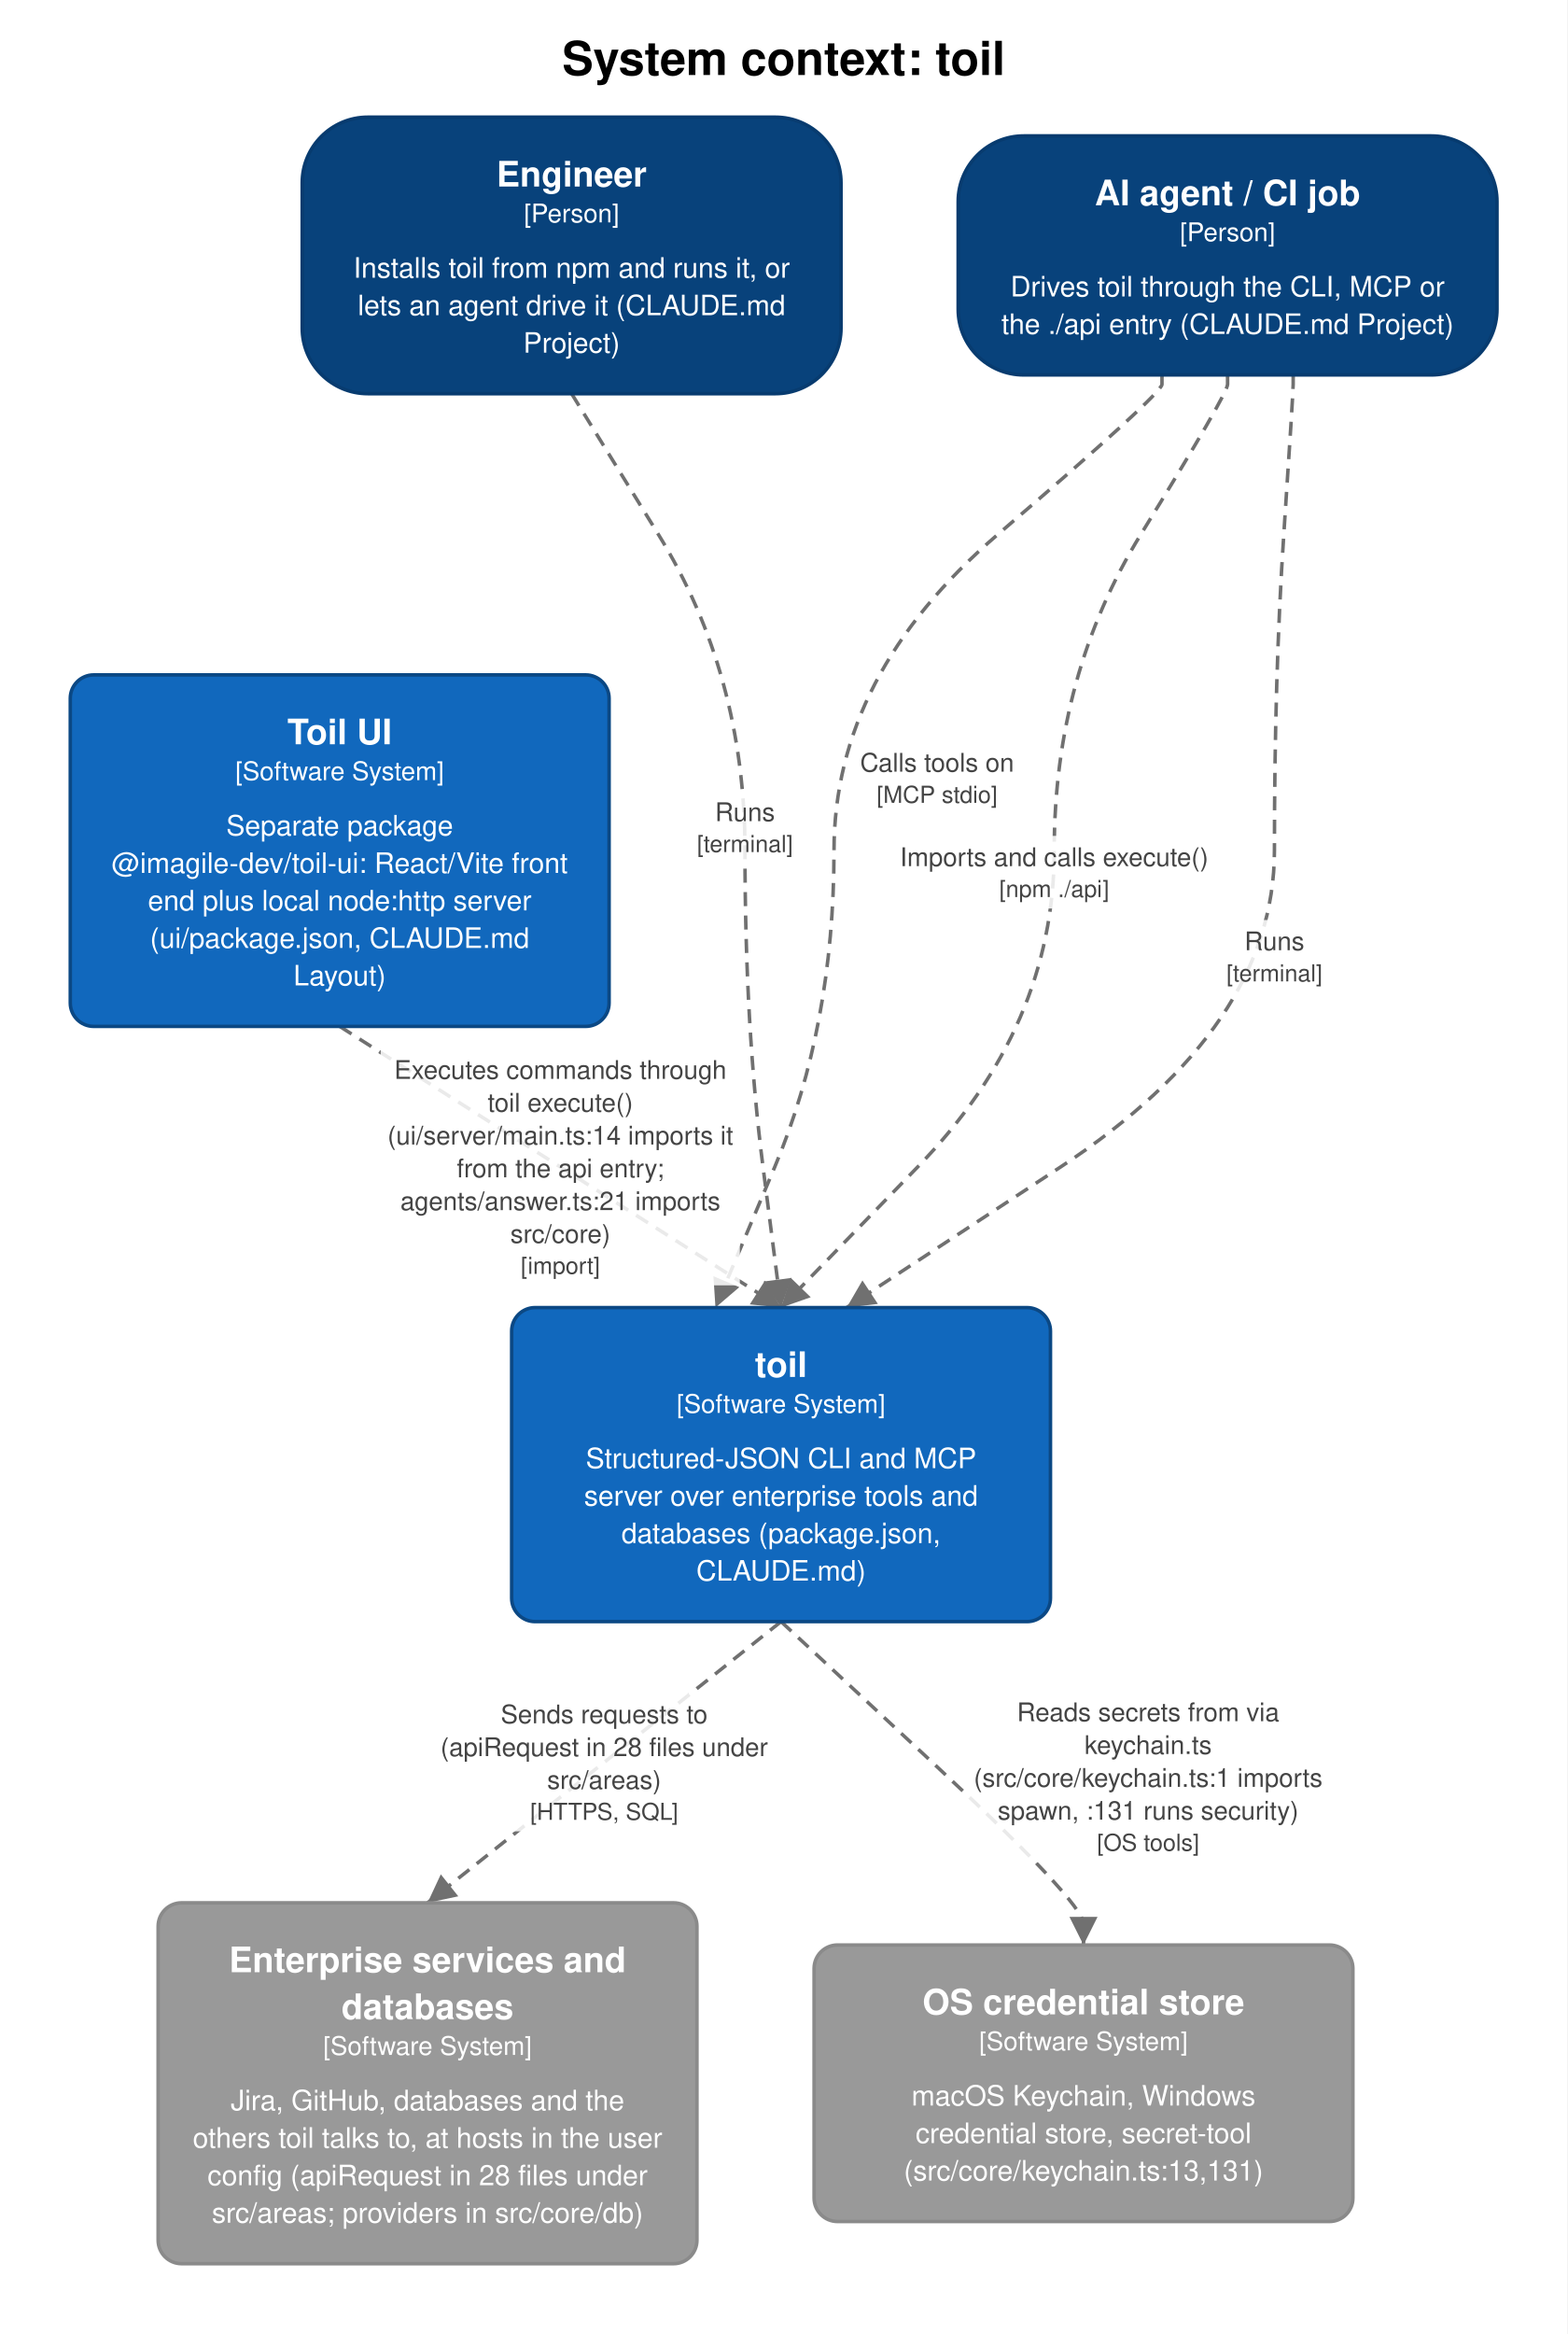
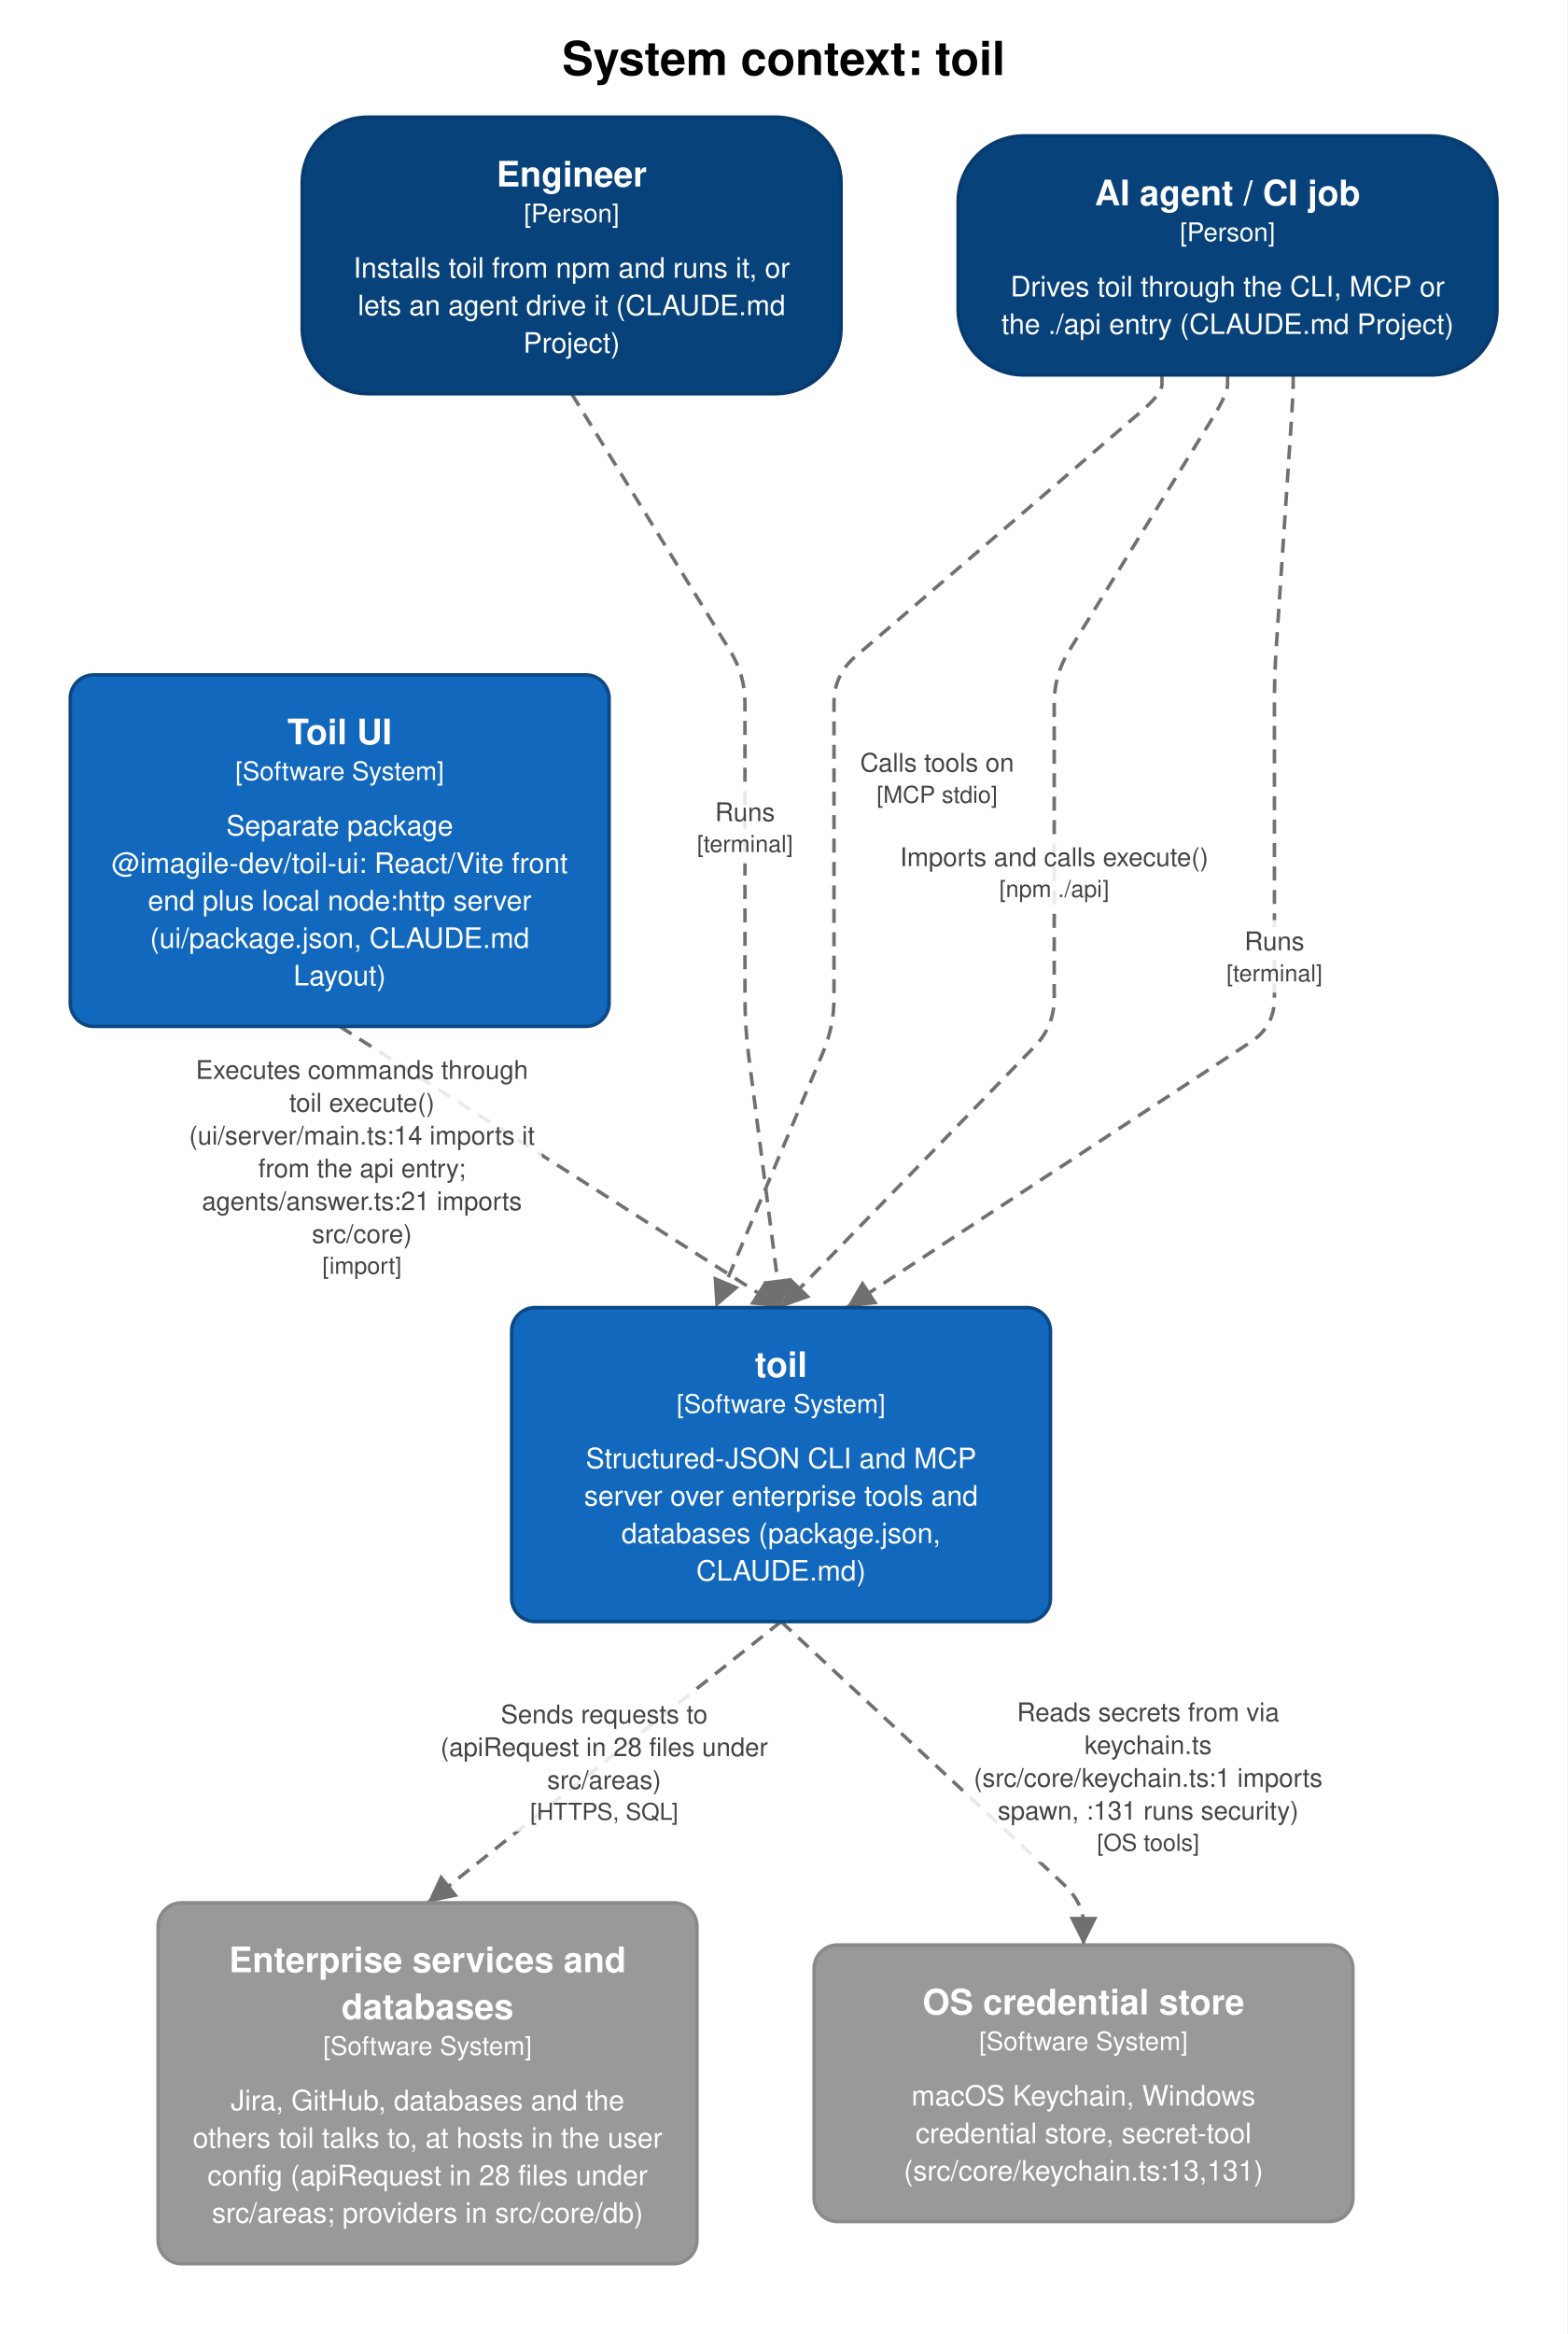
<svg xmlns="http://www.w3.org/2000/svg" width="669" height="996" viewBox="0 0 669 996" font-family="Helvetica, Arial, sans-serif">
  <defs>
    <marker id="arrow" viewBox="0 0 10 10" refX="10" refY="5" markerWidth="8" markerHeight="8" orient="auto-start-reverse">
      <path d="M0,0 L10,5 L0,10 z" fill="#707070" />
    </marker>
  </defs>
  <rect width="100%" height="100%" fill="#ffffff" />
  <text x="334.5" y="32" font-size="20" font-weight="bold" text-anchor="middle" fill="#000000">System context: toil</text>
  <g class="c4-relationships">
-     <path d="M244,168 L281,228 Q318,288 318,363 L318,363 Q318,438 325.7,498 L333.4,558" fill="none" stroke="#707070" stroke-width="1.5" stroke-dasharray="6 4" marker-end="url(#arrow)" />
-     <path d="M496,160 L496,164 Q496,168 426,228 L426,228 Q356,288 356,363 L356,363 Q356,438 330.7,498 L305.4,558" fill="none" stroke="#707070" stroke-width="1.5" stroke-dasharray="6 4" marker-end="url(#arrow)" />
-     <path d="M524,160 L524,164 Q524,168 487,228 L487,228 Q450,288 450,363 L450,363 Q450,438 391.7,498 L333.4,558" fill="none" stroke="#707070" stroke-width="1.5" stroke-dasharray="6 4" marker-end="url(#arrow)" />
-     <path d="M552,160 L552,164 Q552,168 548,228 L548,228 Q544,288 544,363 L544,363 Q544,438 452.7,498 L361.4,558" fill="none" stroke="#707070" stroke-width="1.5" stroke-dasharray="6 4" marker-end="url(#arrow)" />
+     <path d="M244,168 L311.7,277.8 Q318,288 318,300 L318,426 Q318,438 319.5,449.9 L333.4,558" fill="none" stroke="#707070" stroke-width="1.5" stroke-dasharray="6 4" marker-end="url(#arrow)" />
+     <path d="M496,160 L496,164 Q496,168 486.9,175.8 L365.1,280.2 Q356,288 356,300 L356,426 Q356,438 351.3,449.1 L305.4,558" fill="none" stroke="#707070" stroke-width="1.5" stroke-dasharray="6 4" marker-end="url(#arrow)" />
+     <path d="M524,160 L524,164 Q524,168 517.7,178.2 L456.3,277.8 Q450,288 450,300 L450,426 Q450,438 441.6,446.6 L333.4,558" fill="none" stroke="#707070" stroke-width="1.5" stroke-dasharray="6 4" marker-end="url(#arrow)" />
+     <path d="M552,160 L552,164 Q552,168 551.2,180 L544.8,276 Q544,288 544,300 L544,426 Q544,438 534,444.6 L361.4,558" fill="none" stroke="#707070" stroke-width="1.5" stroke-dasharray="6 4" marker-end="url(#arrow)" />
    <path d="M333.4,692 L182.5,812" fill="none" stroke="#707070" stroke-width="1.5" stroke-dasharray="6 4" marker-end="url(#arrow)" />
-     <path d="M333.4,692 L397.9,752 Q462.5,812 462.5,821 L462.5,830" fill="none" stroke="#707070" stroke-width="1.5" stroke-dasharray="6 4" marker-end="url(#arrow)" />
+     <path d="M333.4,692 L453.7,803.8 Q462.5,812 462.5,821 L462.5,830" fill="none" stroke="#707070" stroke-width="1.5" stroke-dasharray="6 4" marker-end="url(#arrow)" />
    <path d="M145,438 L333.4,558" fill="none" stroke="#707070" stroke-width="1.5" stroke-dasharray="6 4" marker-end="url(#arrow)" />
  </g>
  <g id="engineer" class="c4-person">
    <rect x="129" y="50" width="230" height="118" rx="28" fill="#08427b" stroke="#073b6f" stroke-width="1.5" />
    <text x="244" y="79.6" font-size="15" font-weight="bold" text-anchor="middle" fill="#ffffff">Engineer</text>
    <text x="244" y="94.9" font-size="11" text-anchor="middle" fill="#ffffff">[Person]</text>
    <text x="244" y="118.5" font-size="12" text-anchor="middle" fill="#ffffff">Installs toil from npm and runs it, or</text>
    <text x="244" y="134.5" font-size="12" text-anchor="middle" fill="#ffffff">lets an agent drive it (CLAUDE.md</text>
    <text x="244" y="150.5" font-size="12" text-anchor="middle" fill="#ffffff">Project)</text>
  </g>
  <g id="agent" class="c4-person">
    <rect x="409" y="58" width="230" height="102" rx="28" fill="#08427b" stroke="#073b6f" stroke-width="1.5" />
    <text x="524" y="87.6" font-size="15" font-weight="bold" text-anchor="middle" fill="#ffffff">AI agent / CI job</text>
    <text x="524" y="102.9" font-size="11" text-anchor="middle" fill="#ffffff">[Person]</text>
    <text x="524" y="126.5" font-size="12" text-anchor="middle" fill="#ffffff">Drives toil through the CLI, MCP or</text>
    <text x="524" y="142.5" font-size="12" text-anchor="middle" fill="#ffffff">the ./api entry (CLAUDE.md Project)</text>
  </g>
  <g id="toil" class="c4-system">
    <rect x="218.4" y="558" width="230" height="134" rx="10" fill="#1168bd" stroke="#0b4884" stroke-width="1.5" />
    <text x="333.4" y="587.6" font-size="15" font-weight="bold" text-anchor="middle" fill="#ffffff">toil</text>
    <text x="333.4" y="602.9" font-size="11" text-anchor="middle" fill="#ffffff">[Software System]</text>
    <text x="333.4" y="626.5" font-size="12" text-anchor="middle" fill="#ffffff">Structured-JSON CLI and MCP</text>
    <text x="333.4" y="642.5" font-size="12" text-anchor="middle" fill="#ffffff">server over enterprise tools and</text>
    <text x="333.4" y="658.5" font-size="12" text-anchor="middle" fill="#ffffff">databases (package.json,</text>
    <text x="333.4" y="674.5" font-size="12" text-anchor="middle" fill="#ffffff">CLAUDE.md)</text>
  </g>
  <g id="toil_ui" class="c4-system">
    <rect x="30" y="288" width="230" height="150" rx="10" fill="#1168bd" stroke="#0b4884" stroke-width="1.5" />
    <text x="145" y="317.6" font-size="15" font-weight="bold" text-anchor="middle" fill="#ffffff">Toil UI</text>
    <text x="145" y="332.9" font-size="11" text-anchor="middle" fill="#ffffff">[Software System]</text>
    <text x="145" y="356.5" font-size="12" text-anchor="middle" fill="#ffffff">Separate package</text>
    <text x="145" y="372.5" font-size="12" text-anchor="middle" fill="#ffffff">@imagile-dev/toil-ui: React/Vite front</text>
    <text x="145" y="388.5" font-size="12" text-anchor="middle" fill="#ffffff">end plus local node:http server</text>
    <text x="145" y="404.5" font-size="12" text-anchor="middle" fill="#ffffff">(ui/package.json, CLAUDE.md</text>
    <text x="145" y="420.5" font-size="12" text-anchor="middle" fill="#ffffff">Layout)</text>
  </g>
  <g id="services" class="c4-system">
    <rect x="67.5" y="812" width="230" height="154" rx="10" fill="#999999" stroke="#8a8a8a" stroke-width="1.5" />
    <text x="182.5" y="841.6" font-size="15" font-weight="bold" text-anchor="middle" fill="#ffffff">Enterprise services and</text>
    <text x="182.5" y="861.6" font-size="15" font-weight="bold" text-anchor="middle" fill="#ffffff">databases</text>
    <text x="182.5" y="876.9" font-size="11" text-anchor="middle" fill="#ffffff">[Software System]</text>
    <text x="182.5" y="900.5" font-size="12" text-anchor="middle" fill="#ffffff">Jira, GitHub, databases and the</text>
    <text x="182.5" y="916.5" font-size="12" text-anchor="middle" fill="#ffffff">others toil talks to, at hosts in the user</text>
    <text x="182.5" y="932.5" font-size="12" text-anchor="middle" fill="#ffffff">config (apiRequest in 28 files under</text>
    <text x="182.5" y="948.5" font-size="12" text-anchor="middle" fill="#ffffff">src/areas; providers in src/core/db)</text>
  </g>
  <g id="credstore" class="c4-system">
    <rect x="347.5" y="830" width="230" height="118" rx="10" fill="#999999" stroke="#8a8a8a" stroke-width="1.5" />
    <text x="462.5" y="859.6" font-size="15" font-weight="bold" text-anchor="middle" fill="#ffffff">OS credential store</text>
    <text x="462.5" y="874.9" font-size="11" text-anchor="middle" fill="#ffffff">[Software System]</text>
    <text x="462.5" y="898.5" font-size="12" text-anchor="middle" fill="#ffffff">macOS Keychain, Windows</text>
    <text x="462.5" y="914.5" font-size="12" text-anchor="middle" fill="#ffffff">credential store, secret-tool</text>
    <text x="462.5" y="930.5" font-size="12" text-anchor="middle" fill="#ffffff">(src/core/keychain.ts:13,131)</text>
  </g>
  <g class="c4-labels">
    <rect x="294.4" y="337.5" width="47.1" height="31" fill="#ffffff" fill-opacity="0.85" />
    <text x="318" y="350.4" font-size="11" text-anchor="middle" fill="#444444">Runs</text>
    <text x="318" y="363.6" font-size="10" text-anchor="middle" fill="#444444">[terminal]</text>
    <rect x="364" y="316.4" width="72" height="31" fill="#ffffff" fill-opacity="0.85" />
    <text x="400" y="329.3" font-size="11" text-anchor="middle" fill="#444444">Calls tools on</text>
    <text x="400" y="342.6" font-size="10" text-anchor="middle" fill="#444444">[MCP stdio]</text>
    <rect x="381" y="356.7" width="138" height="31" fill="#ffffff" fill-opacity="0.85" />
    <text x="450" y="369.6" font-size="11" text-anchor="middle" fill="#444444">Imports and calls execute()</text>
    <text x="450" y="382.8" font-size="10" text-anchor="middle" fill="#444444">[npm ./api]</text>
    <rect x="520.4" y="392.6" width="47.1" height="31" fill="#ffffff" fill-opacity="0.85" />
    <text x="544" y="405.5" font-size="11" text-anchor="middle" fill="#444444">Runs</text>
    <text x="544" y="418.8" font-size="10" text-anchor="middle" fill="#444444">[terminal]</text>
    <rect x="184.9" y="722.5" width="146" height="59" fill="#ffffff" fill-opacity="0.85" />
    <text x="257.9" y="735.4" font-size="11" text-anchor="middle" fill="#444444">Sends requests to</text>
    <text x="257.9" y="749.4" font-size="11" text-anchor="middle" fill="#444444">(apiRequest in 28 files under</text>
    <text x="257.9" y="763.4" font-size="11" text-anchor="middle" fill="#444444">src/areas)</text>
    <text x="257.9" y="776.6" font-size="10" text-anchor="middle" fill="#444444">[HTTPS, SQL]</text>
    <rect x="412.5" y="721.6" width="155.1" height="73" fill="#ffffff" fill-opacity="0.85" />
    <text x="490.1" y="734.5" font-size="11" text-anchor="middle" fill="#444444">Reads secrets from via</text>
    <text x="490.1" y="748.5" font-size="11" text-anchor="middle" fill="#444444">keychain.ts</text>
    <text x="490.1" y="762.5" font-size="11" text-anchor="middle" fill="#444444">(src/core/keychain.ts:1 imports</text>
    <text x="490.1" y="776.5" font-size="11" text-anchor="middle" fill="#444444">spawn, :131 runs security)</text>
    <text x="490.1" y="789.8" font-size="10" text-anchor="middle" fill="#444444">[OS tools]</text>
-     <rect x="162.5" y="447.5" width="153.3" height="101" fill="#ffffff" fill-opacity="0.85" />
-     <text x="239.2" y="460.4" font-size="11" text-anchor="middle" fill="#444444">Executes commands through</text>
-     <text x="239.2" y="474.4" font-size="11" text-anchor="middle" fill="#444444">toil execute()</text>
-     <text x="239.2" y="488.4" font-size="11" text-anchor="middle" fill="#444444">(ui/server/main.ts:14 imports it</text>
-     <text x="239.2" y="502.4" font-size="11" text-anchor="middle" fill="#444444">from the api entry;</text>
-     <text x="239.2" y="516.4" font-size="11" text-anchor="middle" fill="#444444">agents/answer.ts:21 imports</text>
-     <text x="239.2" y="530.4" font-size="11" text-anchor="middle" fill="#444444">src/core)</text>
-     <text x="239.2" y="543.6" font-size="10" text-anchor="middle" fill="#444444">[import]</text>
+     <rect x="77.9" y="447.5" width="153.3" height="101" fill="#ffffff" fill-opacity="0.85" />
+     <text x="154.5" y="460.4" font-size="11" text-anchor="middle" fill="#444444">Executes commands through</text>
+     <text x="154.5" y="474.4" font-size="11" text-anchor="middle" fill="#444444">toil execute()</text>
+     <text x="154.5" y="488.4" font-size="11" text-anchor="middle" fill="#444444">(ui/server/main.ts:14 imports it</text>
+     <text x="154.5" y="502.4" font-size="11" text-anchor="middle" fill="#444444">from the api entry;</text>
+     <text x="154.5" y="516.4" font-size="11" text-anchor="middle" fill="#444444">agents/answer.ts:21 imports</text>
+     <text x="154.5" y="530.4" font-size="11" text-anchor="middle" fill="#444444">src/core)</text>
+     <text x="154.5" y="543.6" font-size="10" text-anchor="middle" fill="#444444">[import]</text>
  </g>
</svg>
